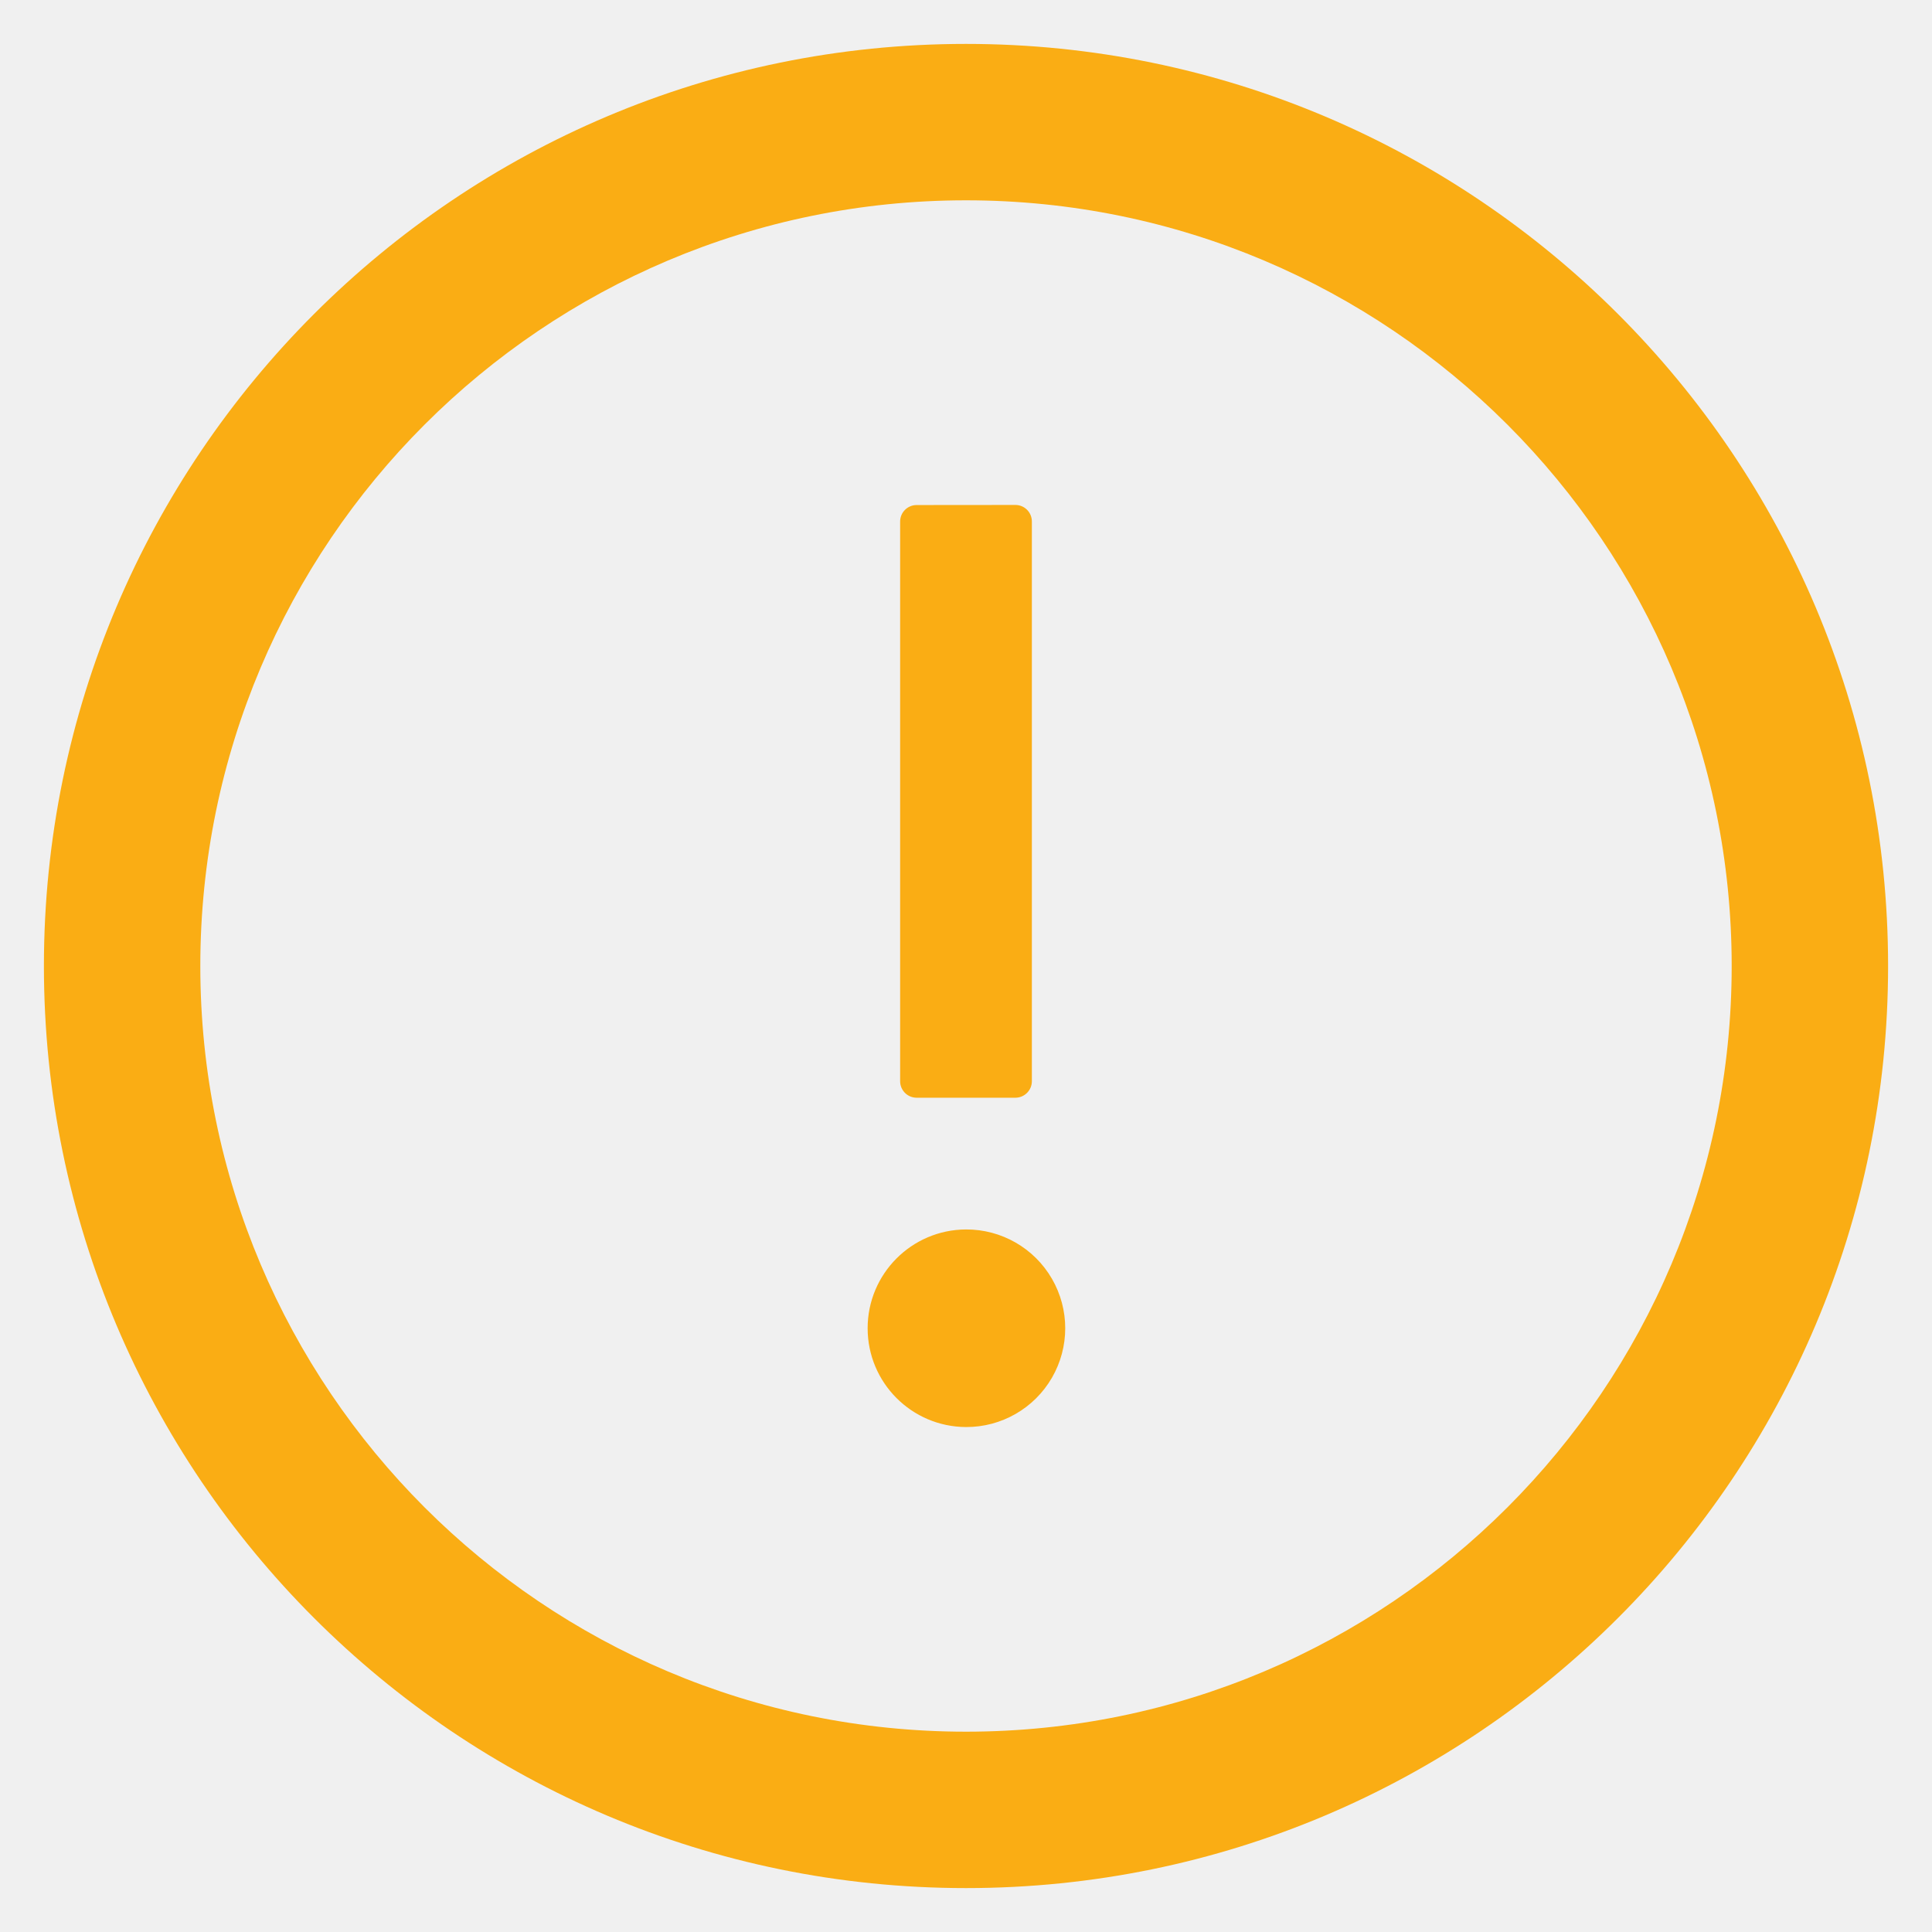
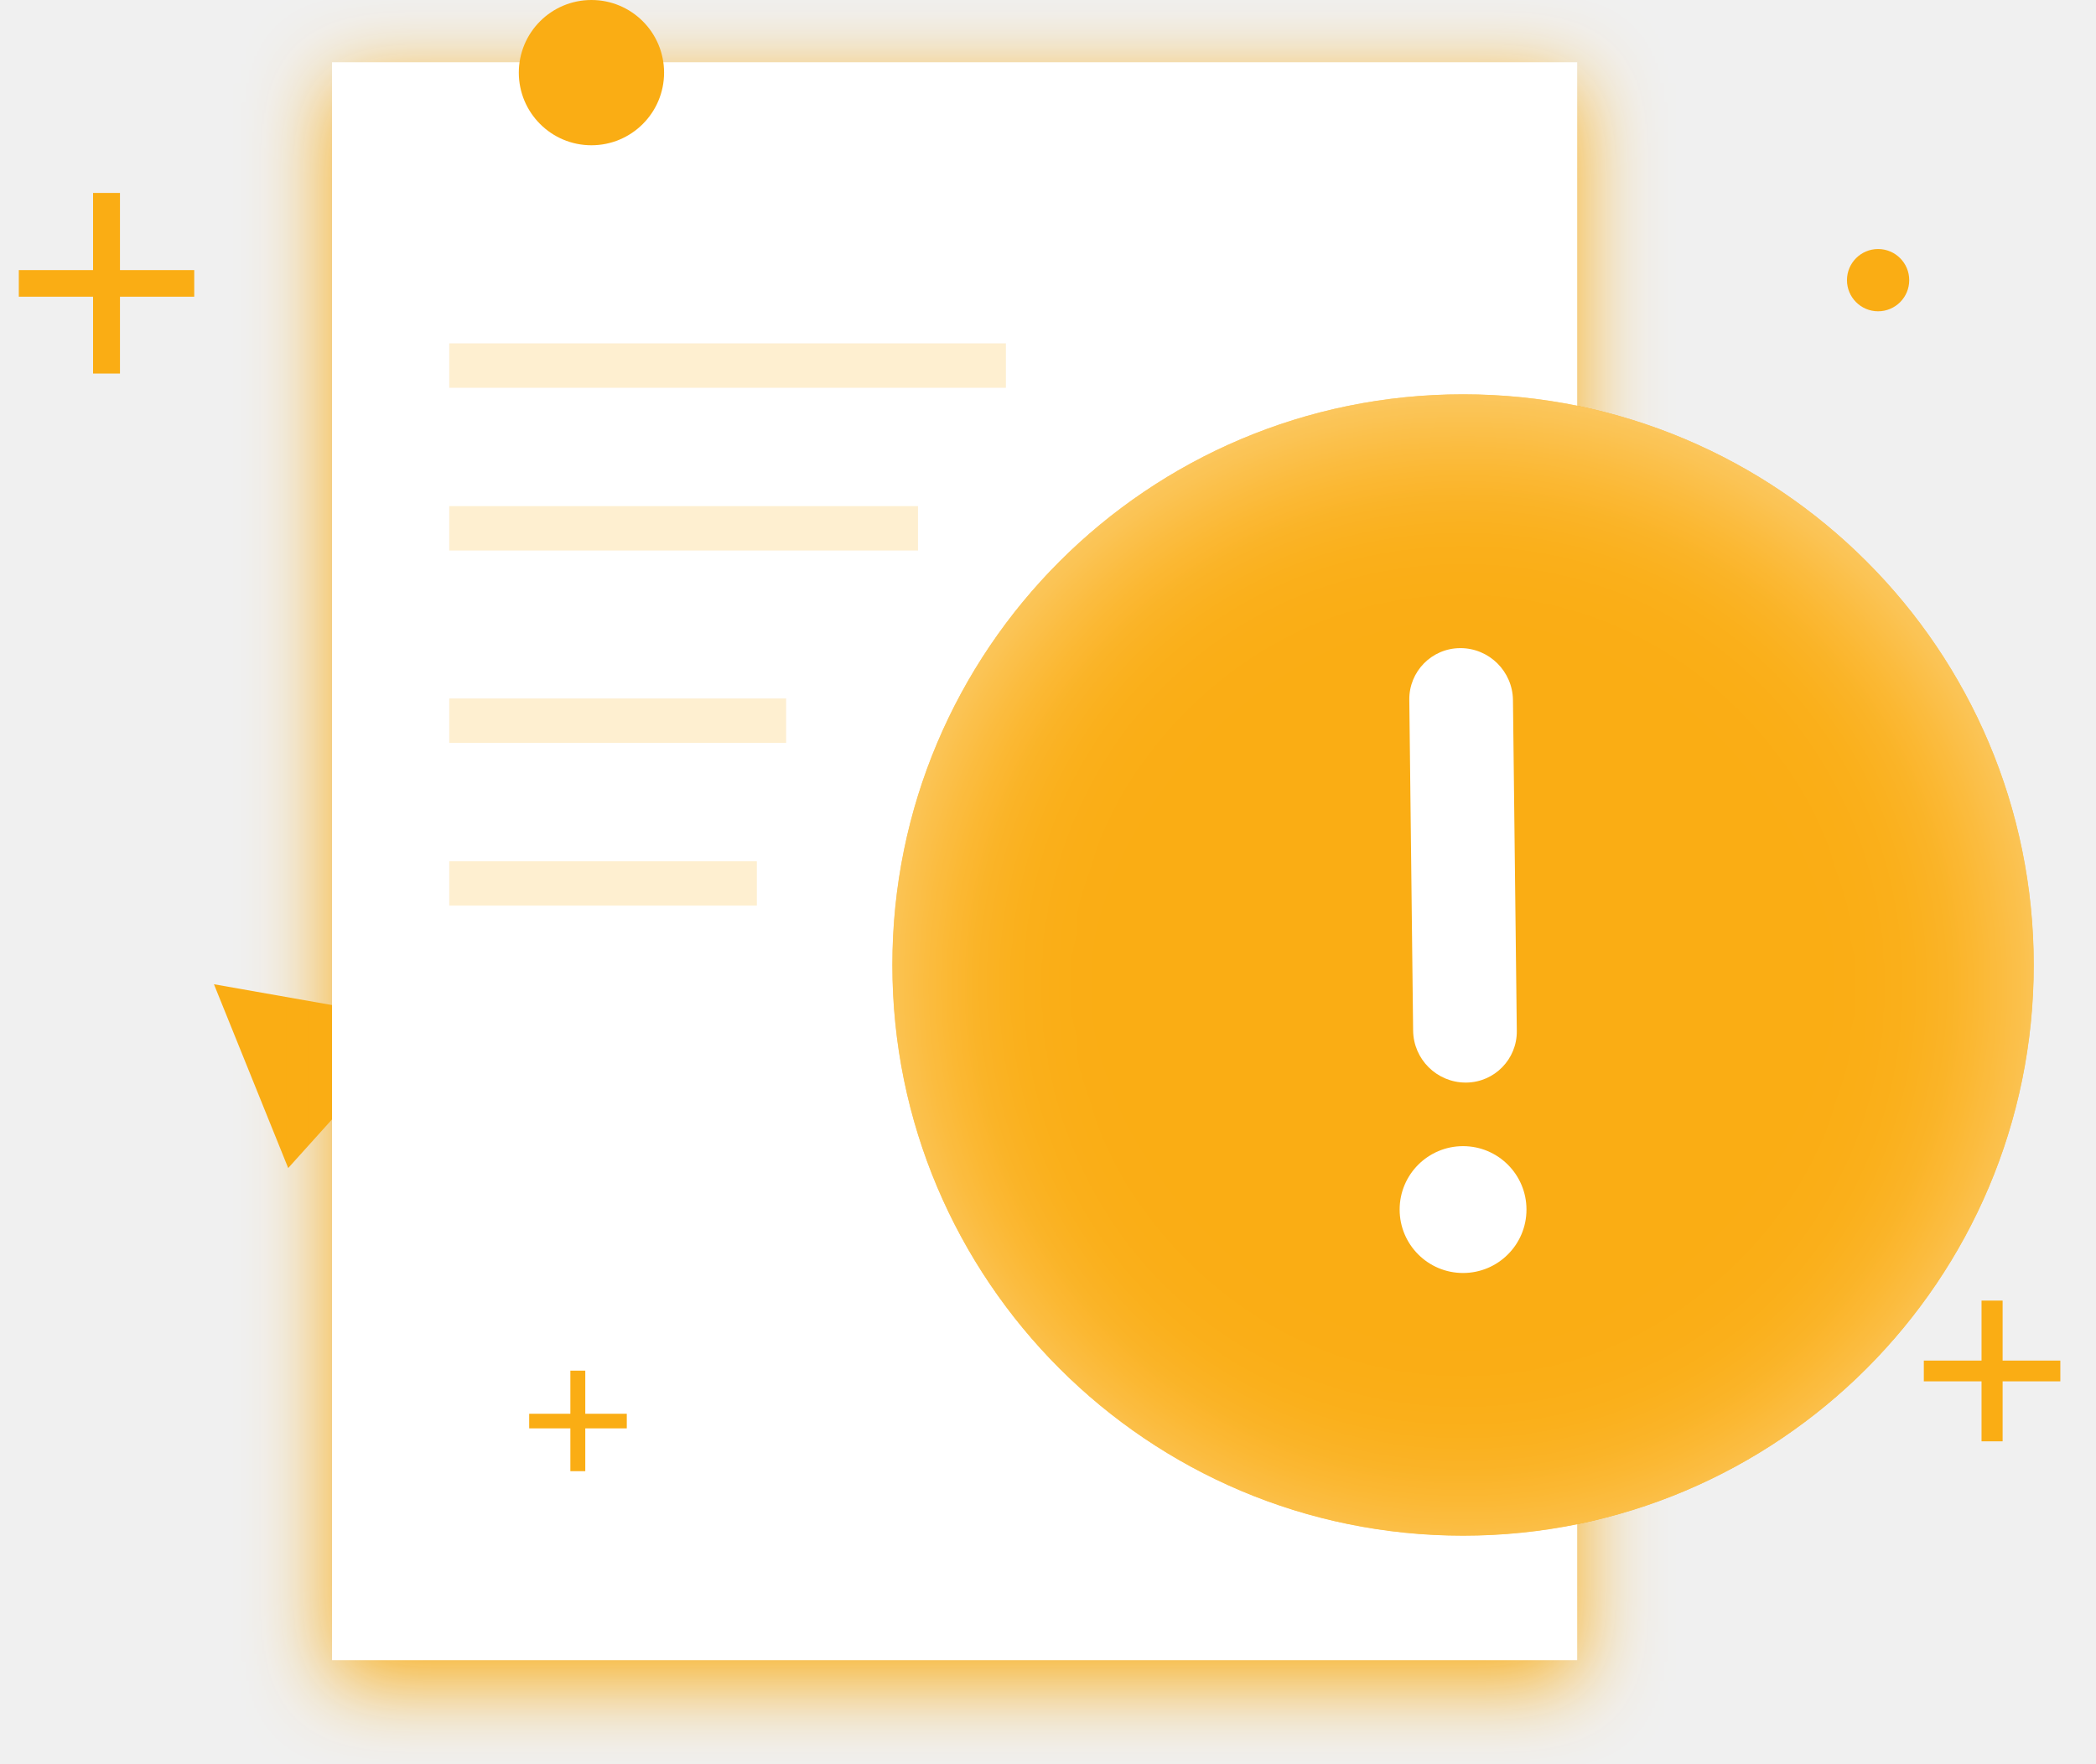
- <svg xmlns="http://www.w3.org/2000/svg" t="1631179490340" class="icon" viewBox="0 0 1024 1024" version="1.1" p-id="2391" width="32" height="32">
-   <path d="M512 23.273C781.871 23.273 1000.727 242.129 1000.727 512S781.871 1000.727 512 1000.727 23.273 781.871 23.273 512 242.129 23.273 512 23.273z m0 82.897A405.876 405.876 0 0 0 106.17 512 405.876 405.876 0 0 0 512 917.83 405.876 405.876 0 0 0 917.83 512 405.876 405.876 0 0 0 512 106.17zM512 651.636a52.364 52.364 0 1 1 0 104.727A52.364 52.364 0 0 1 512 651.636z m26.205-384c4.794 0 8.704 3.91 8.704 8.751v296.727a8.751 8.751 0 0 1-8.751 8.704h-52.317a8.751 8.751 0 0 1-8.751-8.751V276.433c0-4.841 3.91-8.751 8.751-8.751z" p-id="2392" fill="#FAAD14" />
+ <svg xmlns="http://www.w3.org/2000/svg" xmlns:xlink="http://www.w3.org/1999/xlink" width="101px" height="85px" viewBox="0 0 101 85" version="1.1">
+   <defs>
+     <rect id="path-1" x="0" y="0" width="60" height="77" />
+     <filter x="-10.8%" y="-7.1%" width="121.7%" height="116.9%" filterUnits="objectBoundingBox" id="filter-2">
+       <feOffset dx="0" dy="1" in="SourceAlpha" result="shadowOffsetOuter1" />
+       <feGaussianBlur stdDeviation="2" in="shadowOffsetOuter1" result="shadowBlurOuter1" />
+       <feColorMatrix values="0 0 0 0 0.98   0 0 0 0 0.678   0 0 0 0 0.078  0 0 0 1 0" type="matrix" in="shadowBlurOuter1" />
+     </filter>
+     <circle id="path-3" cx="27.5" cy="27.5" r="27.5" />
+     <filter x="-8.2%" y="-8.2%" width="116.4%" height="116.4%" filterUnits="objectBoundingBox" id="filter-4">
+       <feGaussianBlur stdDeviation="4" in="SourceAlpha" result="shadowBlurInner1" />
+       <feOffset dx="0" dy="1" in="shadowBlurInner1" result="shadowOffsetInner1" />
+       <feComposite in="shadowOffsetInner1" in2="SourceAlpha" operator="arithmetic" k2="-1" k3="1" result="shadowInnerInner1" />
+       <feColorMatrix values="0 0 0 0 1   0 0 0 0 1   0 0 0 0 1  0 0 0 0.5 0" type="matrix" in="shadowInnerInner1" />
+     </filter>
+   </defs>
+   <g id="页面-1" stroke="none" stroke-width="1" fill="none" fill-rule="evenodd">
+     <g id="报告详情-合规性评价(非有效期)" transform="translate(-38, -305)">
+       <g id="编组-15" transform="translate(13, 289)">
+         <g id="编组-14" transform="translate(25, 16)">
+           <polygon id="矩形" fill="#FAAD14" transform="translate(14.5914, 52.29556) scale(1, -1) rotate(-10) translate(-14.5914, -52.29556) " points="14.591 48.245 19.654 56.346 9.529 56.346" />
+           <g id="编组-13" transform="translate(16, 3)">
+             <g id="矩形">
+               <use fill="black" fill-opacity="1" filter="url(#filter-2)" xlink:href="#path-1" />
+               <use fill="#FFFFFF" fill-rule="evenodd" xlink:href="#path-1" />
+             </g>
+             <rect id="矩形" fill="#FAAD14" opacity="0.2" x="5.647" y="13.546" width="26.824" height="2.139" />
+             <rect id="矩形" fill="#FAAD14" opacity="0.2" x="5.647" y="21.389" width="22.588" height="2.139" />
+             <rect id="矩形" fill="#FAAD14" opacity="0.2" x="5.647" y="30.657" width="16.235" height="2.139" />
+             <rect id="矩形" fill="#FAAD14" opacity="0.2" x="5.647" y="38.5" width="14.824" height="2.139" />
+           </g>
+           <g id="编组-12" transform="translate(43, 19)">
+             <g id="椭圆形">
+               <use fill="#FAAD14" fill-rule="evenodd" xlink:href="#path-3" />
+               <use fill="black" fill-opacity="1" filter="url(#filter-4)" xlink:href="#path-3" />
+             </g>
+             <g id="编组-8" transform="translate(24.44444, 12.22222)" fill="#FFFFFF">
+               <circle id="椭圆形" cx="3.056" cy="27.063" r="3.056" />
+               <path d="M-4.905,8.071 L11.034,7.886 C12.393,7.87 13.507,8.959 13.523,10.318 C13.523,10.33 13.523,10.342 13.523,10.355 C13.518,11.741 12.402,12.866 11.016,12.882 L-4.923,13.066 C-6.282,13.082 -7.396,11.993 -7.411,10.635 C-7.412,10.622 -7.412,10.61 -7.412,10.597 C-7.407,9.212 -6.29,8.087 -4.905,8.071 Z" id="矩形" transform="translate(3.055556, 10.47619) rotate(90) translate(-3.055556, -10.47619) " />
+             </g>
+           </g>
+           <text id="+" font-family="PingFangSC-Regular, PingFang SC" font-size="18" font-weight="normal" fill="#FAAD14">
+             <tspan x="0" y="20">+</tspan>
+           </text>
+           <text id="+备份-2" font-family="PingFangSC-Regular, PingFang SC" font-size="10" font-weight="normal" fill="#FAAD14">
+             <tspan x="25" y="72">+</tspan>
+           </text>
+           <text id="+备份" font-family="PingFangSC-Regular, PingFang SC" font-size="14" font-weight="normal" fill="#FAAD14">
+             <tspan x="92" y="71">+</tspan>
+           </text>
+           <circle id="椭圆形" fill="#FAAD14" cx="28.5" cy="3.5" r="3.5" />
+           <circle id="椭圆形备份" fill="#FAAD14" cx="90.5" cy="13.5" r="1.5" />
+         </g>
+       </g>
+     </g>
+   </g>
</svg>
